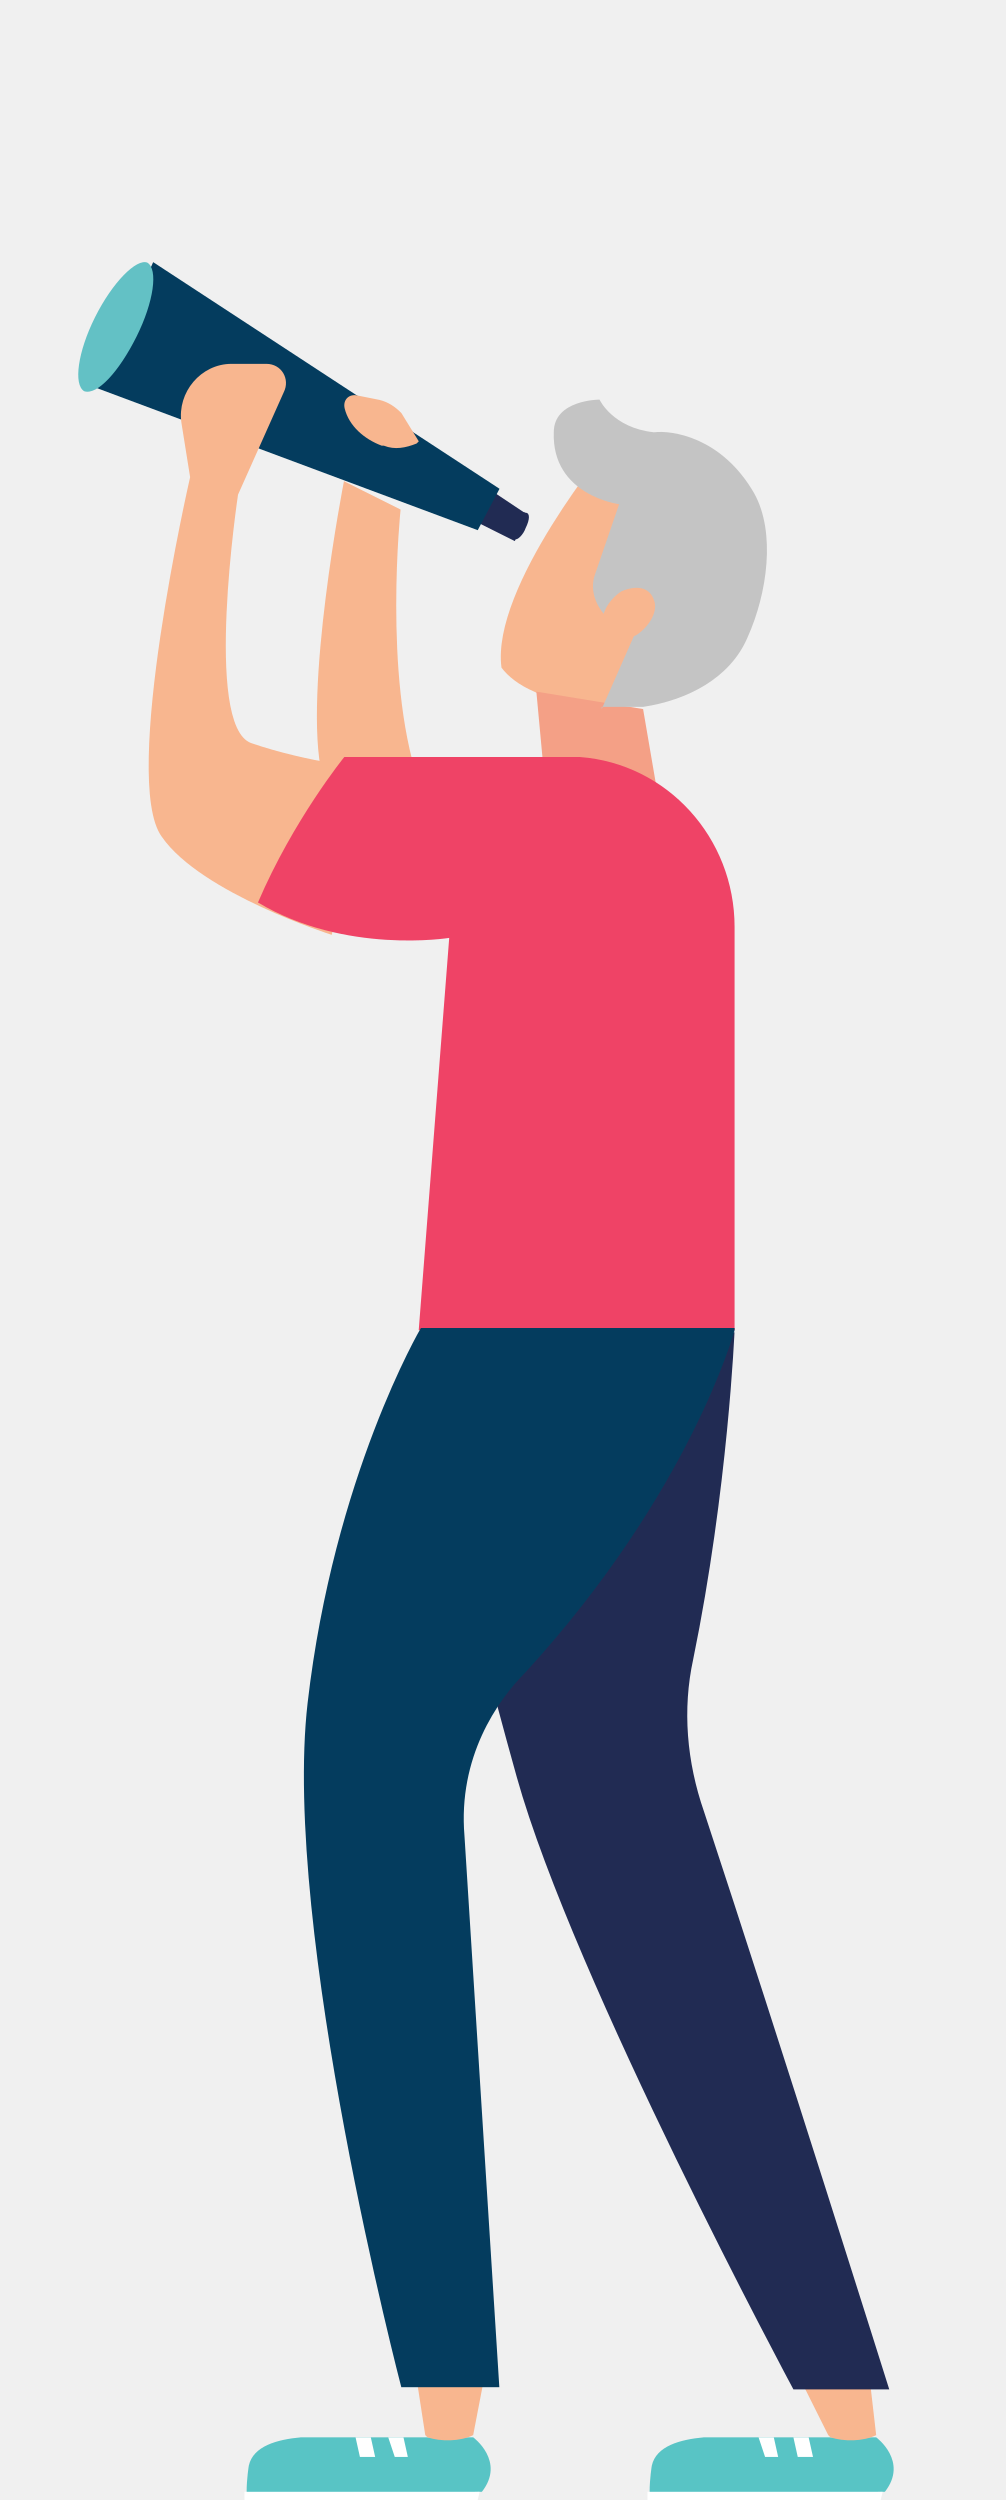
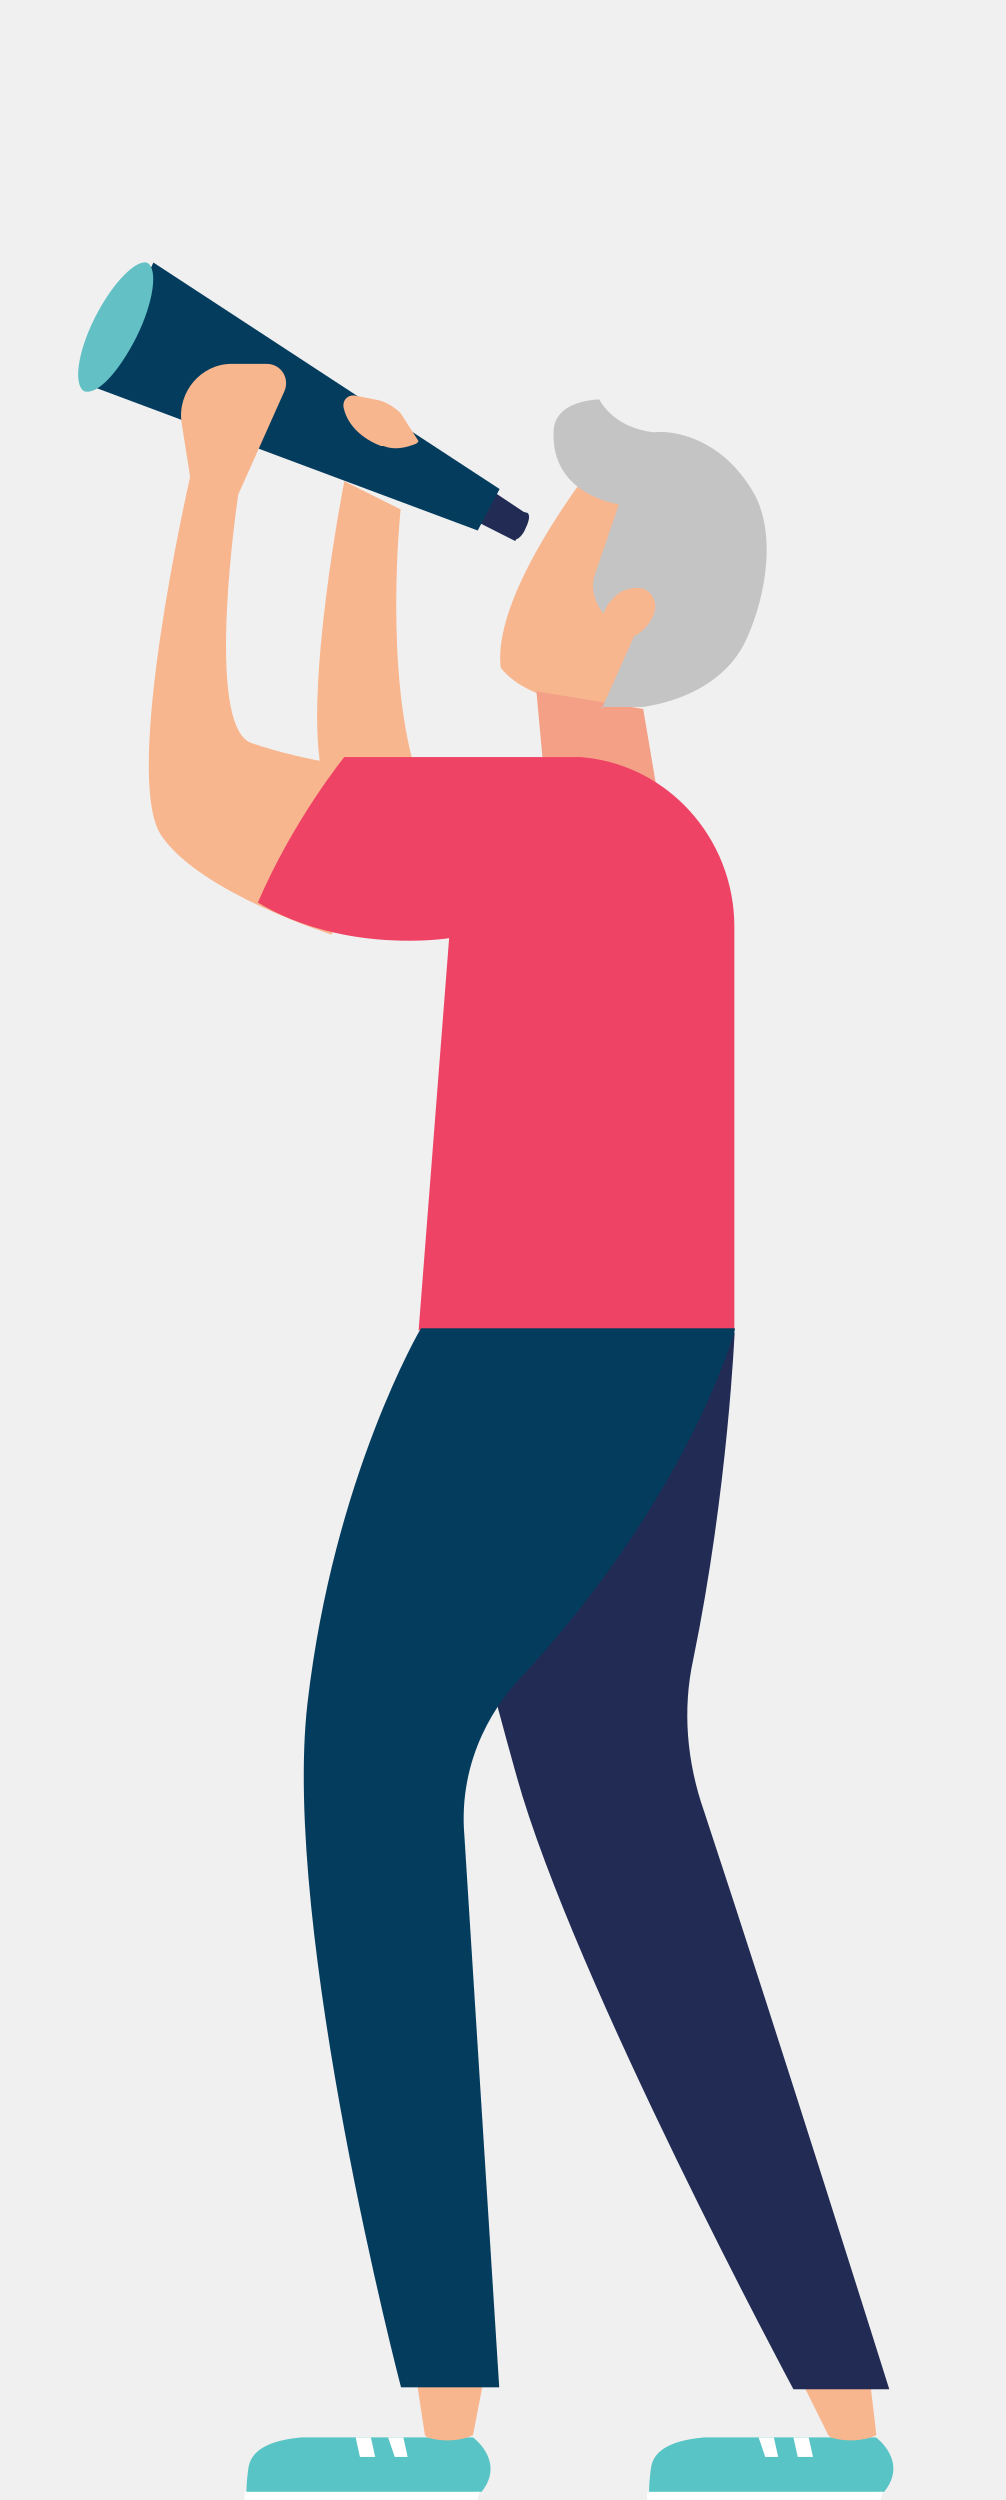
- <svg xmlns="http://www.w3.org/2000/svg" width="257" height="639" viewBox="0 0 257 639" fill="none">
-   <g clip-path="url(#clip0)">
-     <path d="M120.944 622.976H76.958C70.834 623.533 64.709 625.204 63.595 630.217C63.595 630.217 63.038 633.56 63.038 636.902C64.709 638.573 123.171 636.902 123.171 636.902C129.296 629.103 120.944 622.976 120.944 622.976Z" fill="#58C4C5" />
-     <path d="M62.481 636.902H122.614L122.057 639.13H62.481V636.902Z" fill="white" />
-     <path d="M103.128 622.976H99.23L100.9 627.989H104.241L103.128 622.976Z" fill="white" />
-     <path d="M94.776 622.976H90.878L91.992 627.989H95.889L94.776 622.976Z" fill="white" />
-     <path d="M123.729 607.936L120.945 622.419C117.604 624.09 112.593 624.09 109.252 622.976L108.695 622.419L106.468 607.936H123.729Z" fill="#F8B68F" />
-     <path d="M223.95 622.976H179.964C173.839 623.533 167.714 625.204 166.601 630.217C166.601 630.217 166.044 633.56 166.044 636.902C167.714 638.573 226.177 636.902 226.177 636.902C232.302 629.103 223.95 622.976 223.95 622.976Z" fill="#58C4C5" />
-     <path d="M165.487 636.902H225.62L225.063 639.13H165.487V636.902Z" fill="white" />
-     <path d="M206.689 622.976H202.792L203.905 627.989H207.803L206.689 622.976Z" fill="white" />
-     <path d="M197.781 622.976H193.884L195.554 627.989H198.895L197.781 622.976Z" fill="white" />
-     <path d="M222.28 607.936L223.95 622.419C220.61 624.09 215.599 624.09 212.258 622.976L211.701 622.419L204.463 607.936H222.28Z" fill="#F8B68F" />
-     <path d="M156.021 113.278L192.213 137.231L181.077 166.197C181.077 166.754 180.52 166.754 180.52 167.311C179.963 167.311 178.85 167.311 178.293 167.311C178.293 167.311 178.293 167.311 177.736 167.311C177.736 167.311 177.736 167.311 177.179 167.311C167.714 167.311 159.362 173.439 153.794 181.238C147.67 180.681 142.102 179.566 136.534 176.781C132.636 175.11 129.852 172.882 128.182 170.654C125.398 150.043 156.021 113.278 156.021 113.278Z" fill="#F8B68F" />
-     <path d="M102.392 130.242C102.392 130.242 97.938 172.577 106.846 199.315C102.949 202.658 87.359 219.369 82.347 198.201C77.336 177.034 87.915 123 87.915 123L102.392 130.242Z" fill="#F8B68F" />
-     <path d="M126.563 126.047L134.914 131.618L131.574 138.303L122.665 133.846L126.563 126.047Z" fill="#212B53" />
-     <path d="M131.574 133.846C130.46 136.074 130.46 137.745 131.574 137.745C132.131 138.302 133.801 136.631 134.358 134.96C135.471 132.732 135.471 131.061 134.358 131.061C133.244 130.504 132.131 132.175 131.574 133.846Z" fill="#212B53" />
-     <path d="M23 94.852C24.67 90.953 27.454 85.382 31.352 79.812C37.476 71.456 39.147 67 39.147 67L127.676 124.933L122.108 135.517L23.557 98.752C23 97.638 23 96.523 23 94.852Z" fill="#043C5E" />
-     <path d="M164.374 181.238L167.714 200.735H139.318L137.091 176.782L164.374 181.238Z" fill="#F4A086" />
-     <path d="M84.785 238.946C84.785 238.946 51.377 228.362 41.355 213.879C30.776 199.396 48.594 121.966 48.594 121.966L46.366 108.04C45.253 100.242 51.377 93 59.172 93H68.081C71.979 93 74.206 96.899 72.535 100.242L60.843 126.423C60.843 126.423 51.934 185.47 64.184 189.926C78.66 194.94 95.364 196.611 95.364 196.611L84.785 238.946Z" fill="#F8B68F" />
-     <path d="M153.794 181.238L162.146 162.298L156.578 158.956C152.681 156.17 150.454 151.157 152.124 146.701L158.249 128.875C158.249 128.875 140.988 126.647 141.545 110.493C141.545 102.137 153.238 102.137 153.238 102.137C153.238 102.137 156.578 109.378 167.157 110.493C171.612 109.935 184.418 111.607 192.769 126.09C198.337 136.117 196.11 151.714 191.099 162.855C186.645 173.439 175.509 179.009 164.373 180.68H153.794V181.238Z" fill="#C4C4C4" />
-     <path d="M187.759 339.997C187.759 339.997 186.088 380.661 177.18 424.111C174.396 436.923 175.509 450.292 179.963 463.104C199.451 522.151 227.29 610.722 227.29 610.722H202.792C202.792 610.722 146.556 505.997 132.08 454.191C117.603 402.386 115.376 385.675 115.376 385.675L132.637 340.554H187.759V339.997Z" fill="#212B53" />
-     <path d="M167.157 153.385C168.271 156.171 166.043 160.07 162.703 162.298C159.362 163.969 155.465 163.412 154.351 160.07C153.237 157.285 155.465 153.385 158.805 151.157C162.703 149.486 166.043 150.043 167.157 153.385Z" fill="#F8B68F" />
-     <path d="M107.025 339.996H187.759V236.943C187.759 214.104 170.499 195.164 148.227 193.493L88 193.493C88 193.493 75 209.5 65.936 230.674C88.208 244.043 114.82 239.728 114.82 239.728L107.025 339.996Z" fill="#EF4366" />
-     <path d="M187.759 339.996C187.759 339.996 176.623 381.218 134.308 427.453C127.069 434.694 117.047 449.178 118.718 469.231L127.626 610.164H102.571C102.571 610.164 71.948 493.184 78.629 435.251C85.311 377.319 107.582 339.439 107.582 339.439H187.759V339.996Z" fill="#043C5E" />
-     <path d="M34.881 86.07C30.426 94.983 24.858 101.111 21.518 99.996C18.734 98.325 19.847 89.97 24.302 81.057C28.756 72.144 34.881 66.017 37.665 67.131C40.449 68.802 39.335 77.157 34.881 86.07Z" fill="#63C1C5" />
-     <path d="M107.039 112.806L106.482 113.363C103.698 114.477 100.914 115.034 98.13 113.92H97.573C93.119 112.249 89.222 108.907 88.108 104.45C87.551 102.222 89.222 100.551 91.449 101.108L97.016 102.222C99.244 102.779 100.914 103.893 102.584 105.564L107.039 112.806Z" fill="#F8B68F" />
+ <svg xmlns="http://www.w3.org/2000/svg" xmlns:xlink="http://www.w3.org/1999/xlink" version="1.1" id="Layer_1" x="0px" y="0px" viewBox="0 0 257 639" style="enable-background:new 0 0 257 639;" xml:space="preserve">
+   <style type="text/css">
+ 	.st0{clip-path:url(#SVGID_2_);}
+ 	.st1{fill:#58C4C5;}
+ 	.st2{fill:#FFFFFF;}
+ 	.st3{fill:#F8B68F;}
+ 	.st4{fill:#212B53;}
+ 	.st5{fill:#043C5E;}
+ 	.st6{fill:#F4A086;}
+ 	.st7{fill:#C4C4C4;}
+ 	.st8{fill:#EF4366;}
+ 	.st9{fill:#63C1C5;}
+ </style>
+   <g>
+     <defs>
+       <rect id="SVGID_1_" width="257" height="639" />
+     </defs>
+     <clipPath id="SVGID_2_">
+       <use xlink:href="#SVGID_1_" style="overflow:visible;" />
+     </clipPath>
+     <g class="st0">
+       <path class="st1" d="M120.9,623H77c-6.1,0.6-12.2,2.2-13.4,7.2c0,0-0.6,3.3-0.6,6.7c1.7,1.7,60.1,0,60.1,0    C129.3,629.1,120.9,623,120.9,623z" />
+       <path class="st2" d="M62.5,636.9h60.1l-0.6,2.2H62.5V636.9z" />
+       <path class="st2" d="M103.1,623h-3.9l1.7,5h3.3L103.1,623z" />
+       <path class="st2" d="M94.8,623h-3.9l1.1,5h3.9L94.8,623z" />
+       <path class="st3" d="M123.7,607.9l-2.8,14.5c-3.3,1.7-8.4,1.7-11.7,0.6l-0.6-0.6l-2.2-14.5H123.7z" />
+       <path class="st1" d="M223.9,623h-44c-6.1,0.6-12.3,2.2-13.4,7.2c0,0-0.6,3.3-0.6,6.7c1.7,1.7,60.1,0,60.1,0    C232.3,629.1,223.9,623,223.9,623z" />
+       <path class="st2" d="M165.5,636.9h60.1l-0.6,2.2h-59.6V636.9z" />
+       <path class="st2" d="M206.7,623h-3.9l1.1,5h3.9L206.7,623z" />
+       <path class="st2" d="M197.8,623h-3.9l1.7,5h3.3L197.8,623z" />
+       <path class="st3" d="M222.3,607.9l1.7,14.5c-3.3,1.7-8.4,1.7-11.7,0.6l-0.6-0.6l-7.2-14.5H222.3z" />
+       <path class="st3" d="M156,113.3l36.2,24l-11.1,29c0,0.6-0.6,0.6-0.6,1.1c-0.6,0-1.7,0-2.2,0c0,0,0,0-0.6,0c0,0,0,0-0.6,0    c-9.5,0-17.8,6.1-23.4,13.9c-6.1-0.6-11.7-1.7-17.3-4.5c-3.9-1.7-6.7-3.9-8.4-6.1C125.4,150,156,113.3,156,113.3z" />
+       <path class="st3" d="M102.4,130.2c0,0-4.5,42.3,4.5,69.1c-3.9,3.3-19.5,20.1-24.5-1.1c-5-21.2,5.6-75.2,5.6-75.2L102.4,130.2z" />
+       <path class="st4" d="M126.6,126l8.4,5.6l-3.3,6.7l-8.9-4.5L126.6,126z" />
+       <path class="st4" d="M131.6,133.8c-1.1,2.2-1.1,3.9,0,3.9c0.6,0.6,2.2-1.1,2.8-2.8c1.1-2.2,1.1-3.9,0-3.9    C133.2,130.5,132.1,132.2,131.6,133.8z" />
+       <path class="st5" d="M23,94.9c1.7-3.9,4.5-9.5,8.4-15c6.1-8.4,7.8-12.8,7.8-12.8l88.5,57.9l-5.6,10.6L23.6,98.8    C23,97.6,23,96.5,23,94.9z" />
+       <path class="st6" d="M164.4,181.2l3.3,19.5h-28.4l-2.2-24L164.4,181.2z" />
+       <path class="st3" d="M84.8,238.9c0,0-33.4-10.6-43.4-25.1c-10.6-14.5,7.2-91.9,7.2-91.9L46.4,108c-1.1-7.8,5-15,12.8-15h8.9    c3.9,0,6.1,3.9,4.5,7.2l-11.7,26.2c0,0-8.9,59,3.3,63.5c14.5,5,31.2,6.7,31.2,6.7L84.8,238.9z" />
+       <path class="st7" d="M153.8,181.2l8.4-18.9l-5.6-3.3c-3.9-2.8-6.1-7.8-4.5-12.3l6.1-17.8c0,0-17.3-2.2-16.7-18.4    c0-8.4,11.7-8.4,11.7-8.4s3.3,7.2,13.9,8.4c4.5-0.6,17.3,1.1,25.6,15.6c5.6,10,3.3,25.6-1.7,36.8c-4.5,10.6-15.6,16.2-26.7,17.8    h-10.6V181.2z" />
+       <path class="st4" d="M187.8,340c0,0-1.7,40.7-10.6,84.1c-2.8,12.8-1.7,26.2,2.8,39c19.5,59,47.3,147.6,47.3,147.6h-24.5    c0,0-56.2-104.7-70.7-156.5c-14.5-51.8-16.7-68.5-16.7-68.5l17.3-45.1h55.1V340z" />
+       <path class="st3" d="M167.2,153.4c1.1,2.8-1.1,6.7-4.5,8.9c-3.3,1.7-7.2,1.1-8.4-2.2c-1.1-2.8,1.1-6.7,4.5-8.9    C162.7,149.5,166,150,167.2,153.4z" />
+       <path class="st8" d="M107,340h80.7V236.9c0-22.8-17.3-41.8-39.5-43.4H88c0,0-13,16-22.1,37.2c22.3,13.4,48.9,9.1,48.9,9.1L107,340    z" />
+       <path class="st5" d="M187.8,340c0,0-11.1,41.2-53.5,87.5c-7.2,7.2-17.3,21.7-15.6,41.8l8.9,140.9h-25.1c0,0-30.6-117-23.9-174.9    c6.7-57.9,29-95.8,29-95.8h80.2V340z" />
+       <path class="st9" d="M34.9,86.1c-4.5,8.9-10,15-13.4,13.9c-2.8-1.7-1.7-10,2.8-18.9c4.5-8.9,10.6-15,13.4-13.9    C40.4,68.8,39.3,77.2,34.9,86.1z" />
+       <path class="st3" d="M107,112.8l-0.6,0.6c-2.8,1.1-5.6,1.7-8.4,0.6h-0.6c-4.5-1.7-8.4-5-9.5-9.5c-0.6-2.2,1.1-3.9,3.3-3.3l5.6,1.1    c2.2,0.6,3.9,1.7,5.6,3.3L107,112.8z" />
+     </g>
  </g>
-   <defs>
-     <clipPath id="clip0">
-       <rect width="257" height="639" fill="white" transform="matrix(-1 0 0 1 257 0)" />
-     </clipPath>
-   </defs>
</svg>
